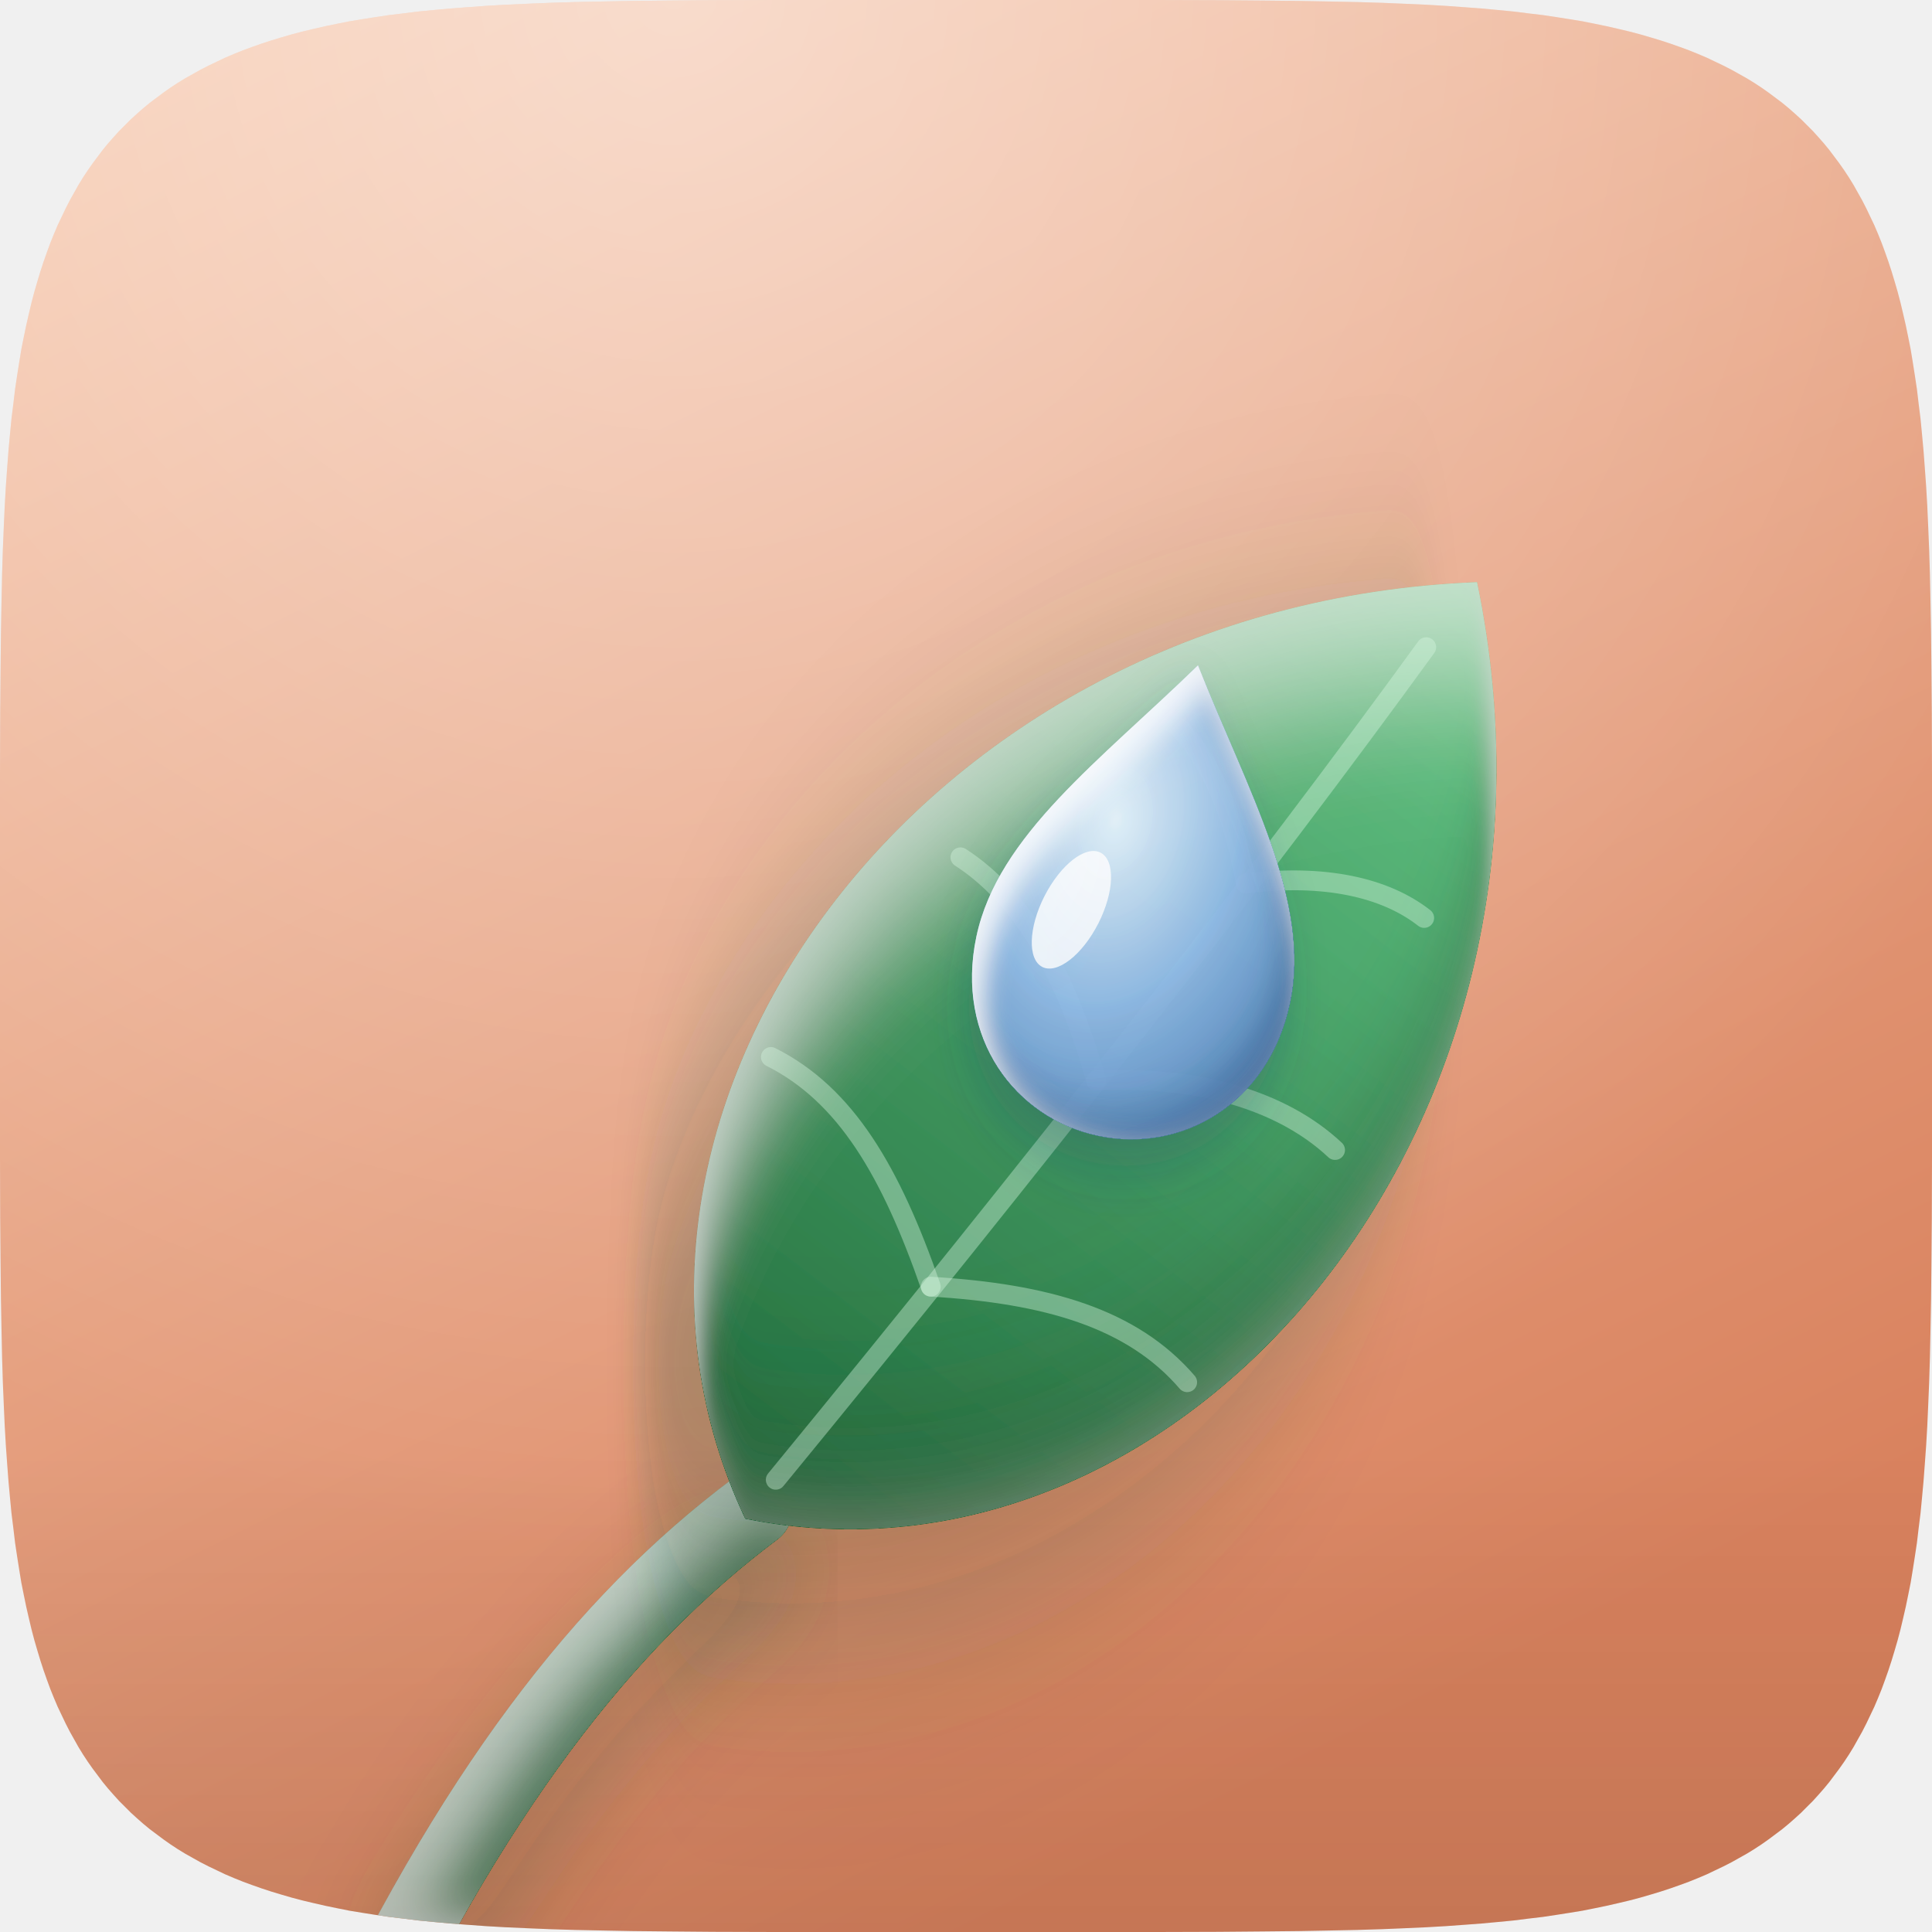
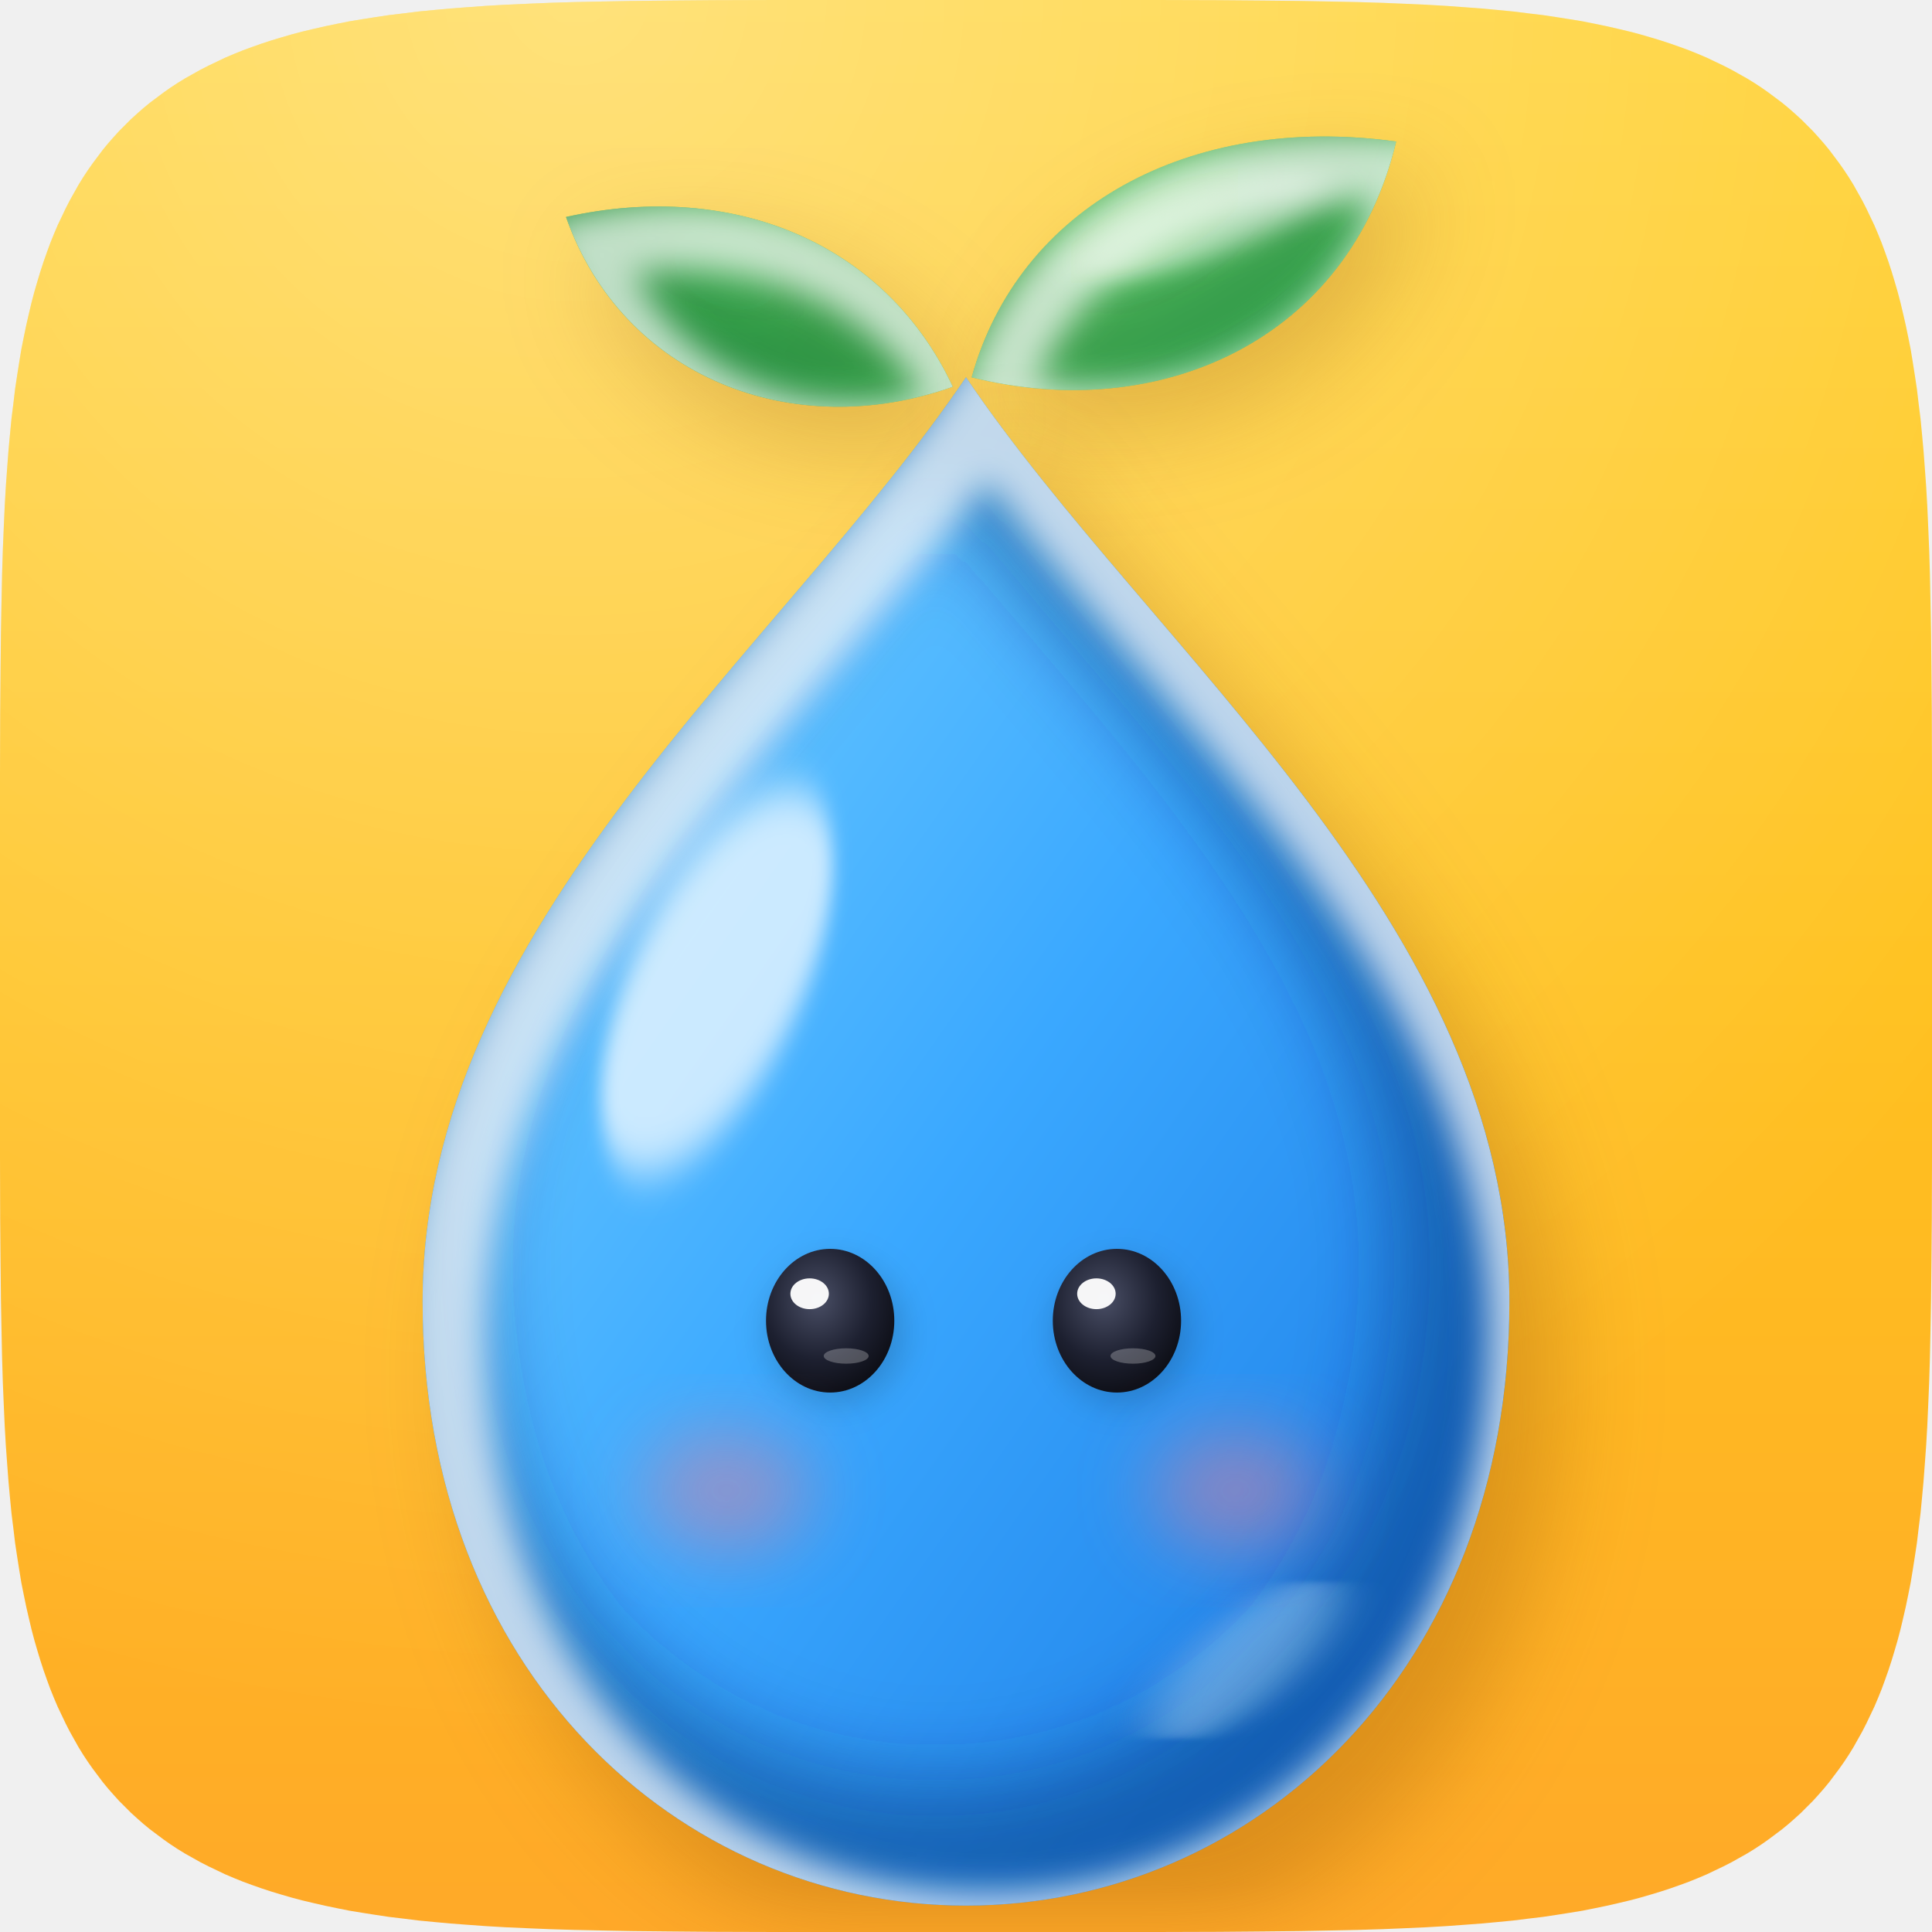
<svg xmlns="http://www.w3.org/2000/svg" viewBox="0 0 1024 1024" width="1024" height="1024">
  <defs>
    <clipPath id="sq">
      <path d="M1024.0 512.0 L1024.0 613.4 L1023.9 645.8 L1023.7 669.3 L1023.5 688.5 L1023.2 704.9 L1022.9 719.5 L1022.5 732.6 L1022.0 744.6 L1021.5 755.8 L1020.9 766.2 L1020.2 775.9 L1019.5 785.2 L1018.7 793.9 L1017.9 802.2 L1016.9 810.2 L1016.0 817.8 L1014.9 825.1 L1013.8 832.1 L1012.7 838.8 L1011.4 845.3 L1010.1 851.6 L1008.7 857.7 L1007.3 863.6 L1005.8 869.3 L1004.2 874.8 L1002.6 880.1 L1000.9 885.3 L999.1 890.4 L997.3 895.3 L995.4 900.0 L993.4 904.7 L991.3 909.1 L989.2 913.5 L987.0 917.8 L984.7 921.9 L982.4 926.0 L980.0 929.9 L977.5 933.7 L974.9 937.4 L972.2 941.0 L969.5 944.6 L966.7 948.0 L963.8 951.3 L960.8 954.6 L957.7 957.7 L954.6 960.8 L951.3 963.8 L948.0 966.7 L944.6 969.5 L941.0 972.2 L937.4 974.9 L933.7 977.5 L929.9 980.0 L926.0 982.4 L921.9 984.7 L917.8 987.0 L913.5 989.2 L909.1 991.3 L904.7 993.4 L900.0 995.4 L895.3 997.3 L890.4 999.1 L885.3 1000.9 L880.1 1002.6 L874.8 1004.2 L869.3 1005.8 L863.6 1007.3 L857.7 1008.7 L851.6 1010.1 L845.3 1011.4 L838.8 1012.7 L832.1 1013.8 L825.1 1014.9 L817.8 1016.0 L810.2 1016.9 L802.2 1017.9 L793.9 1018.7 L785.2 1019.5 L775.9 1020.2 L766.2 1020.9 L755.8 1021.5 L744.6 1022.0 L732.6 1022.5 L719.5 1022.9 L704.9 1023.2 L688.5 1023.5 L669.3 1023.7 L645.8 1023.9 L613.4 1024.0 L512.0 1024.0 L410.6 1024.0 L378.2 1023.9 L354.7 1023.7 L335.5 1023.5 L319.1 1023.2 L304.5 1022.9 L291.4 1022.5 L279.4 1022.0 L268.2 1021.5 L257.8 1020.9 L248.1 1020.2 L238.8 1019.5 L230.1 1018.7 L221.8 1017.9 L213.8 1016.9 L206.2 1016.0 L198.9 1014.9 L191.9 1013.8 L185.2 1012.7 L178.7 1011.4 L172.4 1010.1 L166.3 1008.7 L160.4 1007.3 L154.7 1005.8 L149.2 1004.2 L143.9 1002.6 L138.7 1000.9 L133.6 999.1 L128.7 997.3 L124.0 995.4 L119.3 993.4 L114.9 991.3 L110.5 989.2 L106.2 987.0 L102.1 984.7 L98.0 982.4 L94.1 980.0 L90.3 977.5 L86.6 974.9 L83.0 972.2 L79.4 969.5 L76.0 966.7 L72.7 963.8 L69.4 960.8 L66.3 957.7 L63.2 954.6 L60.2 951.3 L57.3 948.0 L54.5 944.6 L51.8 941.0 L49.1 937.4 L46.5 933.7 L44.0 929.9 L41.6 926.0 L39.3 921.9 L37.0 917.8 L34.8 913.5 L32.7 909.1 L30.6 904.7 L28.6 900.0 L26.7 895.3 L24.9 890.4 L23.1 885.3 L21.4 880.1 L19.8 874.8 L18.2 869.3 L16.7 863.6 L15.3 857.7 L13.9 851.6 L12.6 845.3 L11.3 838.8 L10.2 832.1 L9.1 825.1 L8.0 817.8 L7.1 810.2 L6.1 802.2 L5.3 793.9 L4.5 785.2 L3.8 775.9 L3.1 766.2 L2.5 755.8 L2.0 744.6 L1.5 732.6 L1.1 719.5 L0.8 704.9 L0.5 688.5 L0.3 669.3 L0.1 645.8 L0.0 613.4 L0.0 512.0 L0.0 410.6 L0.1 378.2 L0.3 354.7 L0.5 335.5 L0.8 319.1 L1.1 304.5 L1.5 291.4 L2.0 279.4 L2.5 268.2 L3.1 257.8 L3.8 248.1 L4.5 238.8 L5.3 230.1 L6.1 221.8 L7.1 213.8 L8.0 206.2 L9.1 198.9 L10.2 191.9 L11.3 185.2 L12.6 178.7 L13.9 172.4 L15.3 166.3 L16.7 160.4 L18.2 154.7 L19.8 149.2 L21.4 143.9 L23.1 138.7 L24.9 133.6 L26.7 128.7 L28.6 124.0 L30.6 119.3 L32.7 114.9 L34.8 110.5 L37.0 106.2 L39.3 102.1 L41.6 98.0 L44.0 94.1 L46.5 90.3 L49.1 86.6 L51.8 83.0 L54.5 79.4 L57.3 76.0 L60.2 72.7 L63.2 69.4 L66.3 66.3 L69.4 63.2 L72.7 60.2 L76.0 57.3 L79.4 54.5 L83.0 51.8 L86.6 49.1 L90.3 46.5 L94.1 44.0 L98.0 41.6 L102.1 39.3 L106.2 37.0 L110.5 34.8 L114.9 32.7 L119.3 30.6 L124.0 28.6 L128.7 26.7 L133.6 24.9 L138.7 23.1 L143.9 21.4 L149.2 19.8 L154.7 18.2 L160.4 16.7 L166.3 15.3 L172.4 13.9 L178.7 12.6 L185.2 11.3 L191.9 10.2 L198.9 9.1 L206.2 8.0 L213.8 7.1 L221.8 6.1 L230.1 5.3 L238.8 4.5 L248.1 3.8 L257.8 3.1 L268.2 2.5 L279.4 2.0 L291.4 1.5 L304.5 1.1 L319.1 0.8 L335.5 0.5 L354.7 0.3 L378.2 0.1 L410.6 0.0 L512.0 0.0 L613.4 0.0 L645.8 0.1 L669.3 0.3 L688.5 0.5 L704.9 0.8 L719.5 1.1 L732.6 1.5 L744.6 2.0 L755.8 2.5 L766.2 3.1 L775.9 3.8 L785.2 4.5 L793.9 5.3 L802.2 6.1 L810.2 7.1 L817.8 8.0 L825.1 9.1 L832.1 10.2 L838.8 11.3 L845.3 12.6 L851.6 13.9 L857.7 15.3 L863.6 16.7 L869.3 18.2 L874.8 19.8 L880.1 21.4 L885.3 23.1 L890.4 24.9 L895.3 26.7 L900.0 28.6 L904.7 30.6 L909.1 32.7 L913.5 34.8 L917.8 37.0 L921.9 39.3 L926.0 41.6 L929.9 44.0 L933.7 46.5 L937.4 49.1 L941.0 51.8 L944.6 54.5 L948.0 57.3 L951.3 60.2 L954.6 63.2 L957.7 66.3 L960.8 69.4 L963.8 72.7 L966.7 76.0 L969.5 79.4 L972.2 83.0 L974.9 86.6 L977.5 90.3 L980.0 94.1 L982.4 98.0 L984.7 102.1 L987.0 106.2 L989.2 110.5 L991.3 114.9 L993.4 119.3 L995.4 124.0 L997.3 128.7 L999.1 133.6 L1000.9 138.7 L1002.6 143.9 L1004.2 149.2 L1005.8 154.7 L1007.3 160.4 L1008.7 166.3 L1010.1 172.4 L1011.4 178.7 L1012.7 185.2 L1013.8 191.9 L1014.9 198.9 L1016.0 206.2 L1016.9 213.8 L1017.9 221.8 L1018.7 230.1 L1019.5 238.8 L1020.2 248.1 L1020.9 257.8 L1021.5 268.2 L1022.0 279.4 L1022.5 291.4 L1022.9 304.5 L1023.2 319.1 L1023.5 335.5 L1023.7 354.7 L1023.9 378.2 L1024.0 410.6Z" />
    </clipPath>
-     <radialGradient id="gloss" cx=".35" cy="0" r=".8">
-       <stop offset="0" stop-color="#fff" stop-opacity=".45" />
+     <filter id="blur" x="-50%" y="-50%" width="200%" height="200%">
+       <feGaussianBlur stdDeviation="22" />
+     </filter>
+     <filter id="blurS" x="-50%" y="-50%" width="200%" height="200%">
+       <feGaussianBlur stdDeviation="9" />
+     </filter>
+     <filter id="blurB" x="-50%" y="-50%" width="200%" height="200%">
+       <feGaussianBlur stdDeviation="20" />
+     </filter>
+     <filter id="blurC" x="-50%" y="-50%" width="200%" height="200%">
+       <feGaussianBlur stdDeviation="26" />
+     </filter>
+     <radialGradient id="eyeG" cx=".4" cy=".35" r=".7">
+       <stop offset="0" stop-color="#4a4f66" />
+       <stop offset=".6" stop-color="#1d2030" />
+       <stop offset="1" stop-color="#0c0d14" />
+     </radialGradient>
+     <radialGradient id="bgGloss" cx=".3" cy="0" r=".9">
+       <stop offset="0" stop-color="#fff" stop-opacity=".35" />
      <stop offset="1" stop-color="#fff" stop-opacity="0" />
    </radialGradient>
-     <linearGradient id="edge" x1="0" y1="0" x2="0" y2="1">
-       <stop offset=".75" stop-color="#000" stop-opacity="0" />
-       <stop offset="1" stop-color="#3a1e0e" stop-opacity=".12" />
+     <linearGradient id="g21" x1="0" y1="0" x2="0" y2="1">
+       <stop offset="0" stop-color="#FFD233" />
+       <stop offset="0.5" stop-color="#FFC21F" />
+       <stop offset="1" stop-color="#FFA928" />
    </linearGradient>
-     <linearGradient id="bgD" x1="0" y1="0" x2=".5" y2="1">
-       <stop offset="0" stop-color="#F7C9AE" />
-       <stop offset="1" stop-color="#D9825E" />
+     <linearGradient id="g22" x1="1" y1="0" x2="0" y2="1">
+       <stop offset="0" stop-color="#7BEA6F" />
+       <stop offset="1" stop-color="#22A54A" />
    </linearGradient>
-     <linearGradient id="lgD" x1="0" y1="1" x2="0" y2="0">
-       <stop offset="0" stop-color="#23703F" />
-       <stop offset="1" stop-color="#63C585" />
+     <clipPath id="c23">
+       <path d="M 505 205 C 470 130 390 95 300 115 C 330 200 420 235 505 205 Z" />
+     </clipPath>
+     <linearGradient id="g24" x1="0" y1="0" x2="1" y2="1">
+       <stop offset="0" stop-color="#92F27C" />
+       <stop offset="1" stop-color="#2BB553" />
    </linearGradient>
-     <radialGradient id="drop" cx=".35" cy=".35" r=".8">
-       <stop offset="0" stop-color="#E6F2FC" />
-       <stop offset=".5" stop-color="#8FB8E4" />
-       <stop offset="1" stop-color="#4E80B8" />
-     </radialGradient>
-     <filter id="cD" x="-20%" y="-20%" width="140%" height="140%">
-       <feOffset in="SourceAlpha" dx="-18" dy="-21.6" result="o1" />
-       <feGaussianBlur in="o1" stdDeviation="20" result="b1" />
-       <feComposite in="SourceAlpha" in2="b1" operator="arithmetic" k2="1" k3="-1" result="rimS" />
-       <feFlood flood-color="#1e4a2c" flood-opacity="0.5" />
-       <feComposite in2="rimS" operator="in" result="S" />
-       <feOffset in="SourceAlpha" dx="14.4" dy="18" result="o2" />
-       <feGaussianBlur in="o2" stdDeviation="16" result="b2" />
-       <feComposite in="SourceAlpha" in2="b2" operator="arithmetic" k2="1" k3="-1" result="rimL" />
-       <feFlood flood-color="#fff" flood-opacity="0.55" />
-       <feComposite in2="rimL" operator="in" result="L" />
-       <feDropShadow in="SourceGraphic" dx="0" dy="28.8" stdDeviation="26" flood-color="#1e4a2c" flood-opacity=".28" result="D" />
-       <feMerge>
-         <feMergeNode in="D" />
-         <feMergeNode in="S" />
-         <feMergeNode in="L" />
-       </feMerge>
-     </filter>
-     <filter id="cDrop" x="-20%" y="-20%" width="140%" height="140%">
-       <feOffset in="SourceAlpha" dx="-10" dy="-12" result="o1" />
-       <feGaussianBlur in="o1" stdDeviation="10" result="b1" />
-       <feComposite in="SourceAlpha" in2="b1" operator="arithmetic" k2="1" k3="-1" result="rimS" />
-       <feFlood flood-color="#23456e" flood-opacity="0.4" />
-       <feComposite in2="rimS" operator="in" result="S" />
-       <feOffset in="SourceAlpha" dx="8" dy="10" result="o2" />
-       <feGaussianBlur in="o2" stdDeviation="8" result="b2" />
-       <feComposite in="SourceAlpha" in2="b2" operator="arithmetic" k2="1" k3="-1" result="rimL" />
-       <feFlood flood-color="#fff" flood-opacity="0.9" />
-       <feComposite in2="rimL" operator="in" result="L" />
-       <feDropShadow in="SourceGraphic" dx="0" dy="16" stdDeviation="13" flood-color="#23456e" flood-opacity=".28" result="D" />
-       <feMerge>
-         <feMergeNode in="D" />
-         <feMergeNode in="S" />
-         <feMergeNode in="L" />
-       </feMerge>
-     </filter>
+     <clipPath id="c25">
+       <path d="M 515 200 C 540 110 630 60 740 75 C 715 180 615 225 515 200 Z" />
+     </clipPath>
+     <linearGradient id="g26" x1="0" y1="0" x2="1" y2="1">
+       <stop offset="0" stop-color="#7FD8FF" />
+       <stop offset="0.5" stop-color="#3AA8FF" />
+       <stop offset="1" stop-color="#1673E0" />
+     </linearGradient>
+     <clipPath id="c27">
+       <path d="M 512 200 C 610 345 800 490 800 690 C 800 885 665 1010 512 1010 C 359 1010 224 885 224 690 C 224 490 414 345 512 200 Z" />
+     </clipPath>
  </defs>
  <g clip-path="url(#sq)">
-     <path d="M1024.0 512.0 L1024.0 613.4 L1023.9 645.8 L1023.7 669.3 L1023.5 688.5 L1023.2 704.9 L1022.9 719.5 L1022.5 732.6 L1022.0 744.6 L1021.5 755.8 L1020.9 766.2 L1020.2 775.9 L1019.5 785.2 L1018.7 793.9 L1017.9 802.2 L1016.9 810.2 L1016.0 817.8 L1014.9 825.1 L1013.8 832.1 L1012.7 838.8 L1011.4 845.3 L1010.1 851.6 L1008.7 857.7 L1007.3 863.6 L1005.8 869.3 L1004.2 874.8 L1002.6 880.1 L1000.9 885.3 L999.1 890.4 L997.3 895.3 L995.4 900.0 L993.4 904.7 L991.3 909.1 L989.2 913.5 L987.0 917.8 L984.7 921.9 L982.4 926.0 L980.0 929.9 L977.5 933.7 L974.9 937.4 L972.2 941.0 L969.5 944.6 L966.7 948.0 L963.8 951.3 L960.8 954.6 L957.7 957.7 L954.6 960.8 L951.3 963.8 L948.0 966.7 L944.6 969.5 L941.0 972.2 L937.4 974.9 L933.7 977.5 L929.9 980.0 L926.0 982.4 L921.9 984.7 L917.8 987.0 L913.5 989.2 L909.1 991.3 L904.7 993.4 L900.0 995.4 L895.3 997.3 L890.4 999.1 L885.3 1000.9 L880.1 1002.6 L874.8 1004.2 L869.3 1005.8 L863.6 1007.3 L857.7 1008.7 L851.6 1010.1 L845.3 1011.4 L838.8 1012.7 L832.1 1013.8 L825.1 1014.9 L817.8 1016.0 L810.2 1016.9 L802.2 1017.9 L793.9 1018.7 L785.2 1019.5 L775.9 1020.2 L766.2 1020.9 L755.8 1021.5 L744.6 1022.0 L732.6 1022.5 L719.5 1022.9 L704.9 1023.2 L688.5 1023.5 L669.3 1023.7 L645.8 1023.9 L613.4 1024.0 L512.0 1024.0 L410.6 1024.0 L378.2 1023.9 L354.7 1023.7 L335.5 1023.5 L319.1 1023.2 L304.5 1022.9 L291.4 1022.5 L279.4 1022.0 L268.2 1021.5 L257.8 1020.9 L248.1 1020.2 L238.8 1019.5 L230.1 1018.7 L221.8 1017.9 L213.8 1016.9 L206.2 1016.0 L198.9 1014.9 L191.9 1013.8 L185.2 1012.7 L178.7 1011.4 L172.4 1010.1 L166.3 1008.7 L160.4 1007.3 L154.7 1005.8 L149.2 1004.2 L143.9 1002.6 L138.7 1000.9 L133.6 999.1 L128.7 997.3 L124.0 995.4 L119.3 993.4 L114.9 991.3 L110.5 989.2 L106.2 987.0 L102.1 984.7 L98.0 982.4 L94.1 980.0 L90.3 977.5 L86.6 974.9 L83.0 972.2 L79.4 969.5 L76.0 966.7 L72.7 963.8 L69.4 960.8 L66.3 957.7 L63.2 954.6 L60.2 951.3 L57.3 948.0 L54.5 944.6 L51.8 941.0 L49.1 937.4 L46.5 933.7 L44.0 929.9 L41.6 926.0 L39.3 921.9 L37.0 917.8 L34.8 913.5 L32.7 909.1 L30.6 904.7 L28.6 900.0 L26.7 895.3 L24.9 890.4 L23.1 885.3 L21.4 880.1 L19.8 874.8 L18.2 869.3 L16.7 863.6 L15.3 857.7 L13.9 851.6 L12.6 845.3 L11.3 838.8 L10.2 832.1 L9.1 825.1 L8.0 817.8 L7.1 810.2 L6.1 802.2 L5.3 793.9 L4.5 785.2 L3.8 775.9 L3.1 766.2 L2.5 755.8 L2.0 744.6 L1.5 732.6 L1.1 719.5 L0.8 704.9 L0.5 688.5 L0.3 669.3 L0.1 645.8 L0.0 613.4 L0.0 512.0 L0.0 410.6 L0.1 378.2 L0.3 354.7 L0.5 335.5 L0.8 319.1 L1.1 304.5 L1.5 291.4 L2.0 279.4 L2.5 268.2 L3.1 257.8 L3.8 248.1 L4.5 238.8 L5.3 230.1 L6.1 221.8 L7.1 213.8 L8.0 206.2 L9.1 198.9 L10.2 191.9 L11.3 185.2 L12.6 178.7 L13.9 172.4 L15.3 166.3 L16.7 160.4 L18.2 154.7 L19.8 149.2 L21.4 143.9 L23.1 138.7 L24.9 133.6 L26.7 128.7 L28.6 124.0 L30.6 119.3 L32.7 114.9 L34.8 110.5 L37.0 106.2 L39.3 102.1 L41.6 98.0 L44.0 94.1 L46.5 90.3 L49.1 86.6 L51.8 83.0 L54.5 79.4 L57.3 76.0 L60.2 72.7 L63.2 69.4 L66.3 66.3 L69.4 63.2 L72.7 60.2 L76.0 57.3 L79.4 54.5 L83.0 51.8 L86.6 49.1 L90.3 46.5 L94.1 44.0 L98.0 41.6 L102.1 39.3 L106.2 37.0 L110.5 34.8 L114.9 32.7 L119.3 30.6 L124.0 28.6 L128.7 26.7 L133.6 24.9 L138.7 23.1 L143.9 21.4 L149.2 19.8 L154.7 18.2 L160.4 16.7 L166.3 15.3 L172.4 13.9 L178.7 12.6 L185.2 11.3 L191.9 10.2 L198.9 9.1 L206.2 8.0 L213.8 7.1 L221.8 6.1 L230.1 5.3 L238.8 4.5 L248.1 3.8 L257.8 3.1 L268.2 2.5 L279.4 2.0 L291.4 1.5 L304.5 1.1 L319.1 0.8 L335.5 0.5 L354.7 0.3 L378.2 0.1 L410.6 0.0 L512.0 0.0 L613.4 0.0 L645.8 0.1 L669.3 0.3 L688.5 0.5 L704.9 0.8 L719.5 1.1 L732.6 1.5 L744.6 2.0 L755.8 2.5 L766.2 3.1 L775.9 3.8 L785.2 4.5 L793.9 5.3 L802.2 6.1 L810.2 7.1 L817.8 8.0 L825.1 9.1 L832.1 10.2 L838.8 11.3 L845.3 12.6 L851.6 13.9 L857.7 15.3 L863.6 16.7 L869.3 18.2 L874.8 19.8 L880.1 21.4 L885.3 23.1 L890.4 24.9 L895.3 26.7 L900.0 28.6 L904.7 30.6 L909.1 32.7 L913.5 34.8 L917.8 37.0 L921.9 39.3 L926.0 41.6 L929.9 44.0 L933.7 46.5 L937.4 49.1 L941.0 51.8 L944.6 54.5 L948.0 57.3 L951.3 60.2 L954.6 63.2 L957.7 66.3 L960.8 69.4 L963.8 72.7 L966.7 76.0 L969.5 79.4 L972.2 83.0 L974.9 86.6 L977.5 90.3 L980.0 94.1 L982.4 98.0 L984.7 102.1 L987.0 106.2 L989.2 110.5 L991.3 114.9 L993.4 119.3 L995.4 124.0 L997.3 128.7 L999.1 133.6 L1000.9 138.7 L1002.6 143.9 L1004.2 149.2 L1005.8 154.7 L1007.3 160.4 L1008.7 166.3 L1010.1 172.4 L1011.4 178.7 L1012.7 185.2 L1013.8 191.9 L1014.9 198.9 L1016.0 206.2 L1016.9 213.8 L1017.9 221.8 L1018.7 230.1 L1019.5 238.8 L1020.2 248.1 L1020.9 257.8 L1021.5 268.2 L1022.0 279.4 L1022.5 291.4 L1022.9 304.5 L1023.2 319.1 L1023.5 335.5 L1023.7 354.7 L1023.9 378.2 L1024.0 410.6Z" fill="url(#bgD)" />
-     <rect width="1024" height="1024" fill="url(#gloss)" />
-     <g filter="url(#cD)">
-       <path d="M180 1100 C 250 950 320 860 400 800" stroke="#2F8A55" stroke-width="40" fill="none" stroke-linecap="round" />
+     <rect width="1024" height="1024" fill="url(#g21)" />
+     <rect width="1024" height="1024" fill="url(#bgGloss)" />
+     <path d="M 505 205 C 470 130 390 95 300 115 C 330 200 420 235 505 205 Z" fill="#8a4a00" opacity="0.25" filter="url(#blurC)" transform="translate(14 22)" />
+     <path d="M 505 205 C 470 130 390 95 300 115 C 330 200 420 235 505 205 Z" fill="url(#g22)" />
+     <g clip-path="url(#c23)">
+       <path d="M 505 205 C 470 130 390 95 300 115 C 330 200 420 235 505 205 Z" fill="none" stroke="#073d1b" stroke-opacity="0.35" stroke-width="70" filter="url(#blur)" transform="translate(-16 -20.8)" />
+       <path d="M 505 205 C 470 130 390 95 300 115 C 330 200 420 235 505 205 Z" fill="none" stroke="#fff" stroke-opacity="0.7" stroke-width="35" filter="url(#blurS)" transform="translate(11.2 16)" />
    </g>
-     <g transform="translate(395 805) rotate(38) scale(1.75)">
-       <g filter="url(#cD)">
-         <path d="M0 0 C -120 -60 -130 -250 0 -360 C 130 -250 120 -60 0 0 Z" fill="url(#lgD)" />
-       </g>
-       <g stroke="#D8F7E2" stroke-opacity=".4" stroke-width="6" fill="none" stroke-linecap="round">
-         <path d="M0 -15 C 3 -140 3 -250 0 -335" />
-         <path d="M1 -90 C -30 -110 -55 -120 -80 -115" />
-         <path d="M1 -90 C 30 -110 55 -120 80 -115" />
-         <path d="M2 -170 C -25 -190 -50 -200 -72 -198" />
-         <path d="M2 -170 C 25 -190 50 -200 72 -198" />
-         <path d="M1 -245 C -18 -262 -35 -270 -50 -270" />
-         <path d="M1 -245 C 18 -262 35 -270 50 -270" />
-       </g>
+     <path d="M 515 200 C 540 110 630 60 740 75 C 715 180 615 225 515 200 Z" fill="#8a4a00" opacity="0.25" filter="url(#blurC)" transform="translate(14 22)" />
+     <path d="M 515 200 C 540 110 630 60 740 75 C 715 180 615 225 515 200 Z" fill="url(#g24)" />
+     <g clip-path="url(#c25)">
+       <path d="M 515 200 C 540 110 630 60 740 75 C 715 180 615 225 515 200 Z" fill="none" stroke="#073d1b" stroke-opacity="0.35" stroke-width="70" filter="url(#blur)" transform="translate(-16 -20.8)" />
+       <path d="M 515 200 C 540 110 630 60 740 75 C 715 180 615 225 515 200 Z" fill="none" stroke="#fff" stroke-opacity="0.7" stroke-width="35" filter="url(#blurS)" transform="translate(11.2 16)" />
+       <ellipse cx="640" cy="120" rx="70" ry="16" transform="rotate(-20 640 120)" fill="#fff" opacity="0.5" filter="url(#blurS)" />
    </g>
-     <g transform="translate(610 470) rotate(12)" filter="url(#cDrop)">
-       <path d="M0 -120 C 40 -60 85 -10 85 45 C 85 100 45 135 0 135 C -45 135 -85 100 -85 45 C -85 -10 -40 -60 0 -120 Z" fill="url(#drop)" fill-opacity=".95" />
-       <ellipse cx="-32" cy="30" rx="16" ry="34" fill="#fff" fill-opacity=".8" transform="rotate(15)" />
+     <path d="M 512 200 C 610 345 800 490 800 690 C 800 885 665 1010 512 1010 C 359 1010 224 885 224 690 C 224 490 414 345 512 200 Z" fill="#8a4a00" opacity="0.3" filter="url(#blurC)" transform="translate(26 36)" />
+     <path d="M 512 200 C 610 345 800 490 800 690 C 800 885 665 1010 512 1010 C 359 1010 224 885 224 690 C 224 490 414 345 512 200 Z" fill="url(#g26)" />
+     <g clip-path="url(#c27)">
+       <path d="M 512 200 C 610 345 800 490 800 690 C 800 885 665 1010 512 1010 C 359 1010 224 885 224 690 C 224 490 414 345 512 200 Z" fill="none" stroke="#07306e" stroke-opacity="0.45" stroke-width="90" filter="url(#blur)" transform="translate(-16 -20.8)" />
+       <path d="M 512 200 C 610 345 800 490 800 690 C 800 885 665 1010 512 1010 C 359 1010 224 885 224 690 C 224 490 414 345 512 200 Z" fill="none" stroke="#fff" stroke-opacity="0.7" stroke-width="45" filter="url(#blurS)" transform="translate(11.2 16)" />
+       <ellipse cx="380" cy="520" rx="45" ry="110" transform="rotate(25 380 520)" fill="#fff" opacity="0.7" filter="url(#blurS)" />
    </g>
-     <rect width="1024" height="1024" fill="url(#edge)" />
+     <ellipse cx="660" cy="880" rx="60" ry="22" transform="rotate(-40 660 880)" fill="#CFF0FF" opacity=".35" filter="url(#blurS)" />
+     <ellipse cx="443" cy="706" rx="35.7" ry="37.4" fill="#000" opacity=".18" filter="url(#blurS)" />
+     <ellipse cx="440" cy="700" rx="34" ry="38.08" fill="url(#eyeG)" />
+     <ellipse cx="429.12" cy="685.72" rx="10.2" ry="8.16" fill="#fff" opacity=".95" />
+     <ellipse cx="448.5" cy="718.7" rx="11.9" ry="4.08" fill="#fff" opacity=".25" />
+     <ellipse cx="595" cy="706" rx="35.7" ry="37.4" fill="#000" opacity=".18" filter="url(#blurS)" />
+     <ellipse cx="592" cy="700" rx="34" ry="38.08" fill="url(#eyeG)" />
+     <ellipse cx="581.12" cy="685.72" rx="10.2" ry="8.16" fill="#fff" opacity=".95" />
+     <ellipse cx="600.5" cy="718.7" rx="11.9" ry="4.08" fill="#fff" opacity=".25" />
+     <ellipse cx="385" cy="790" rx="44" ry="30.8" fill="#FF7A8A" opacity=".45" filter="url(#blurB)" />
+     <ellipse cx="655" cy="790" rx="44" ry="30.8" fill="#FF7A8A" opacity=".45" filter="url(#blurB)" />
  </g>
</svg>
